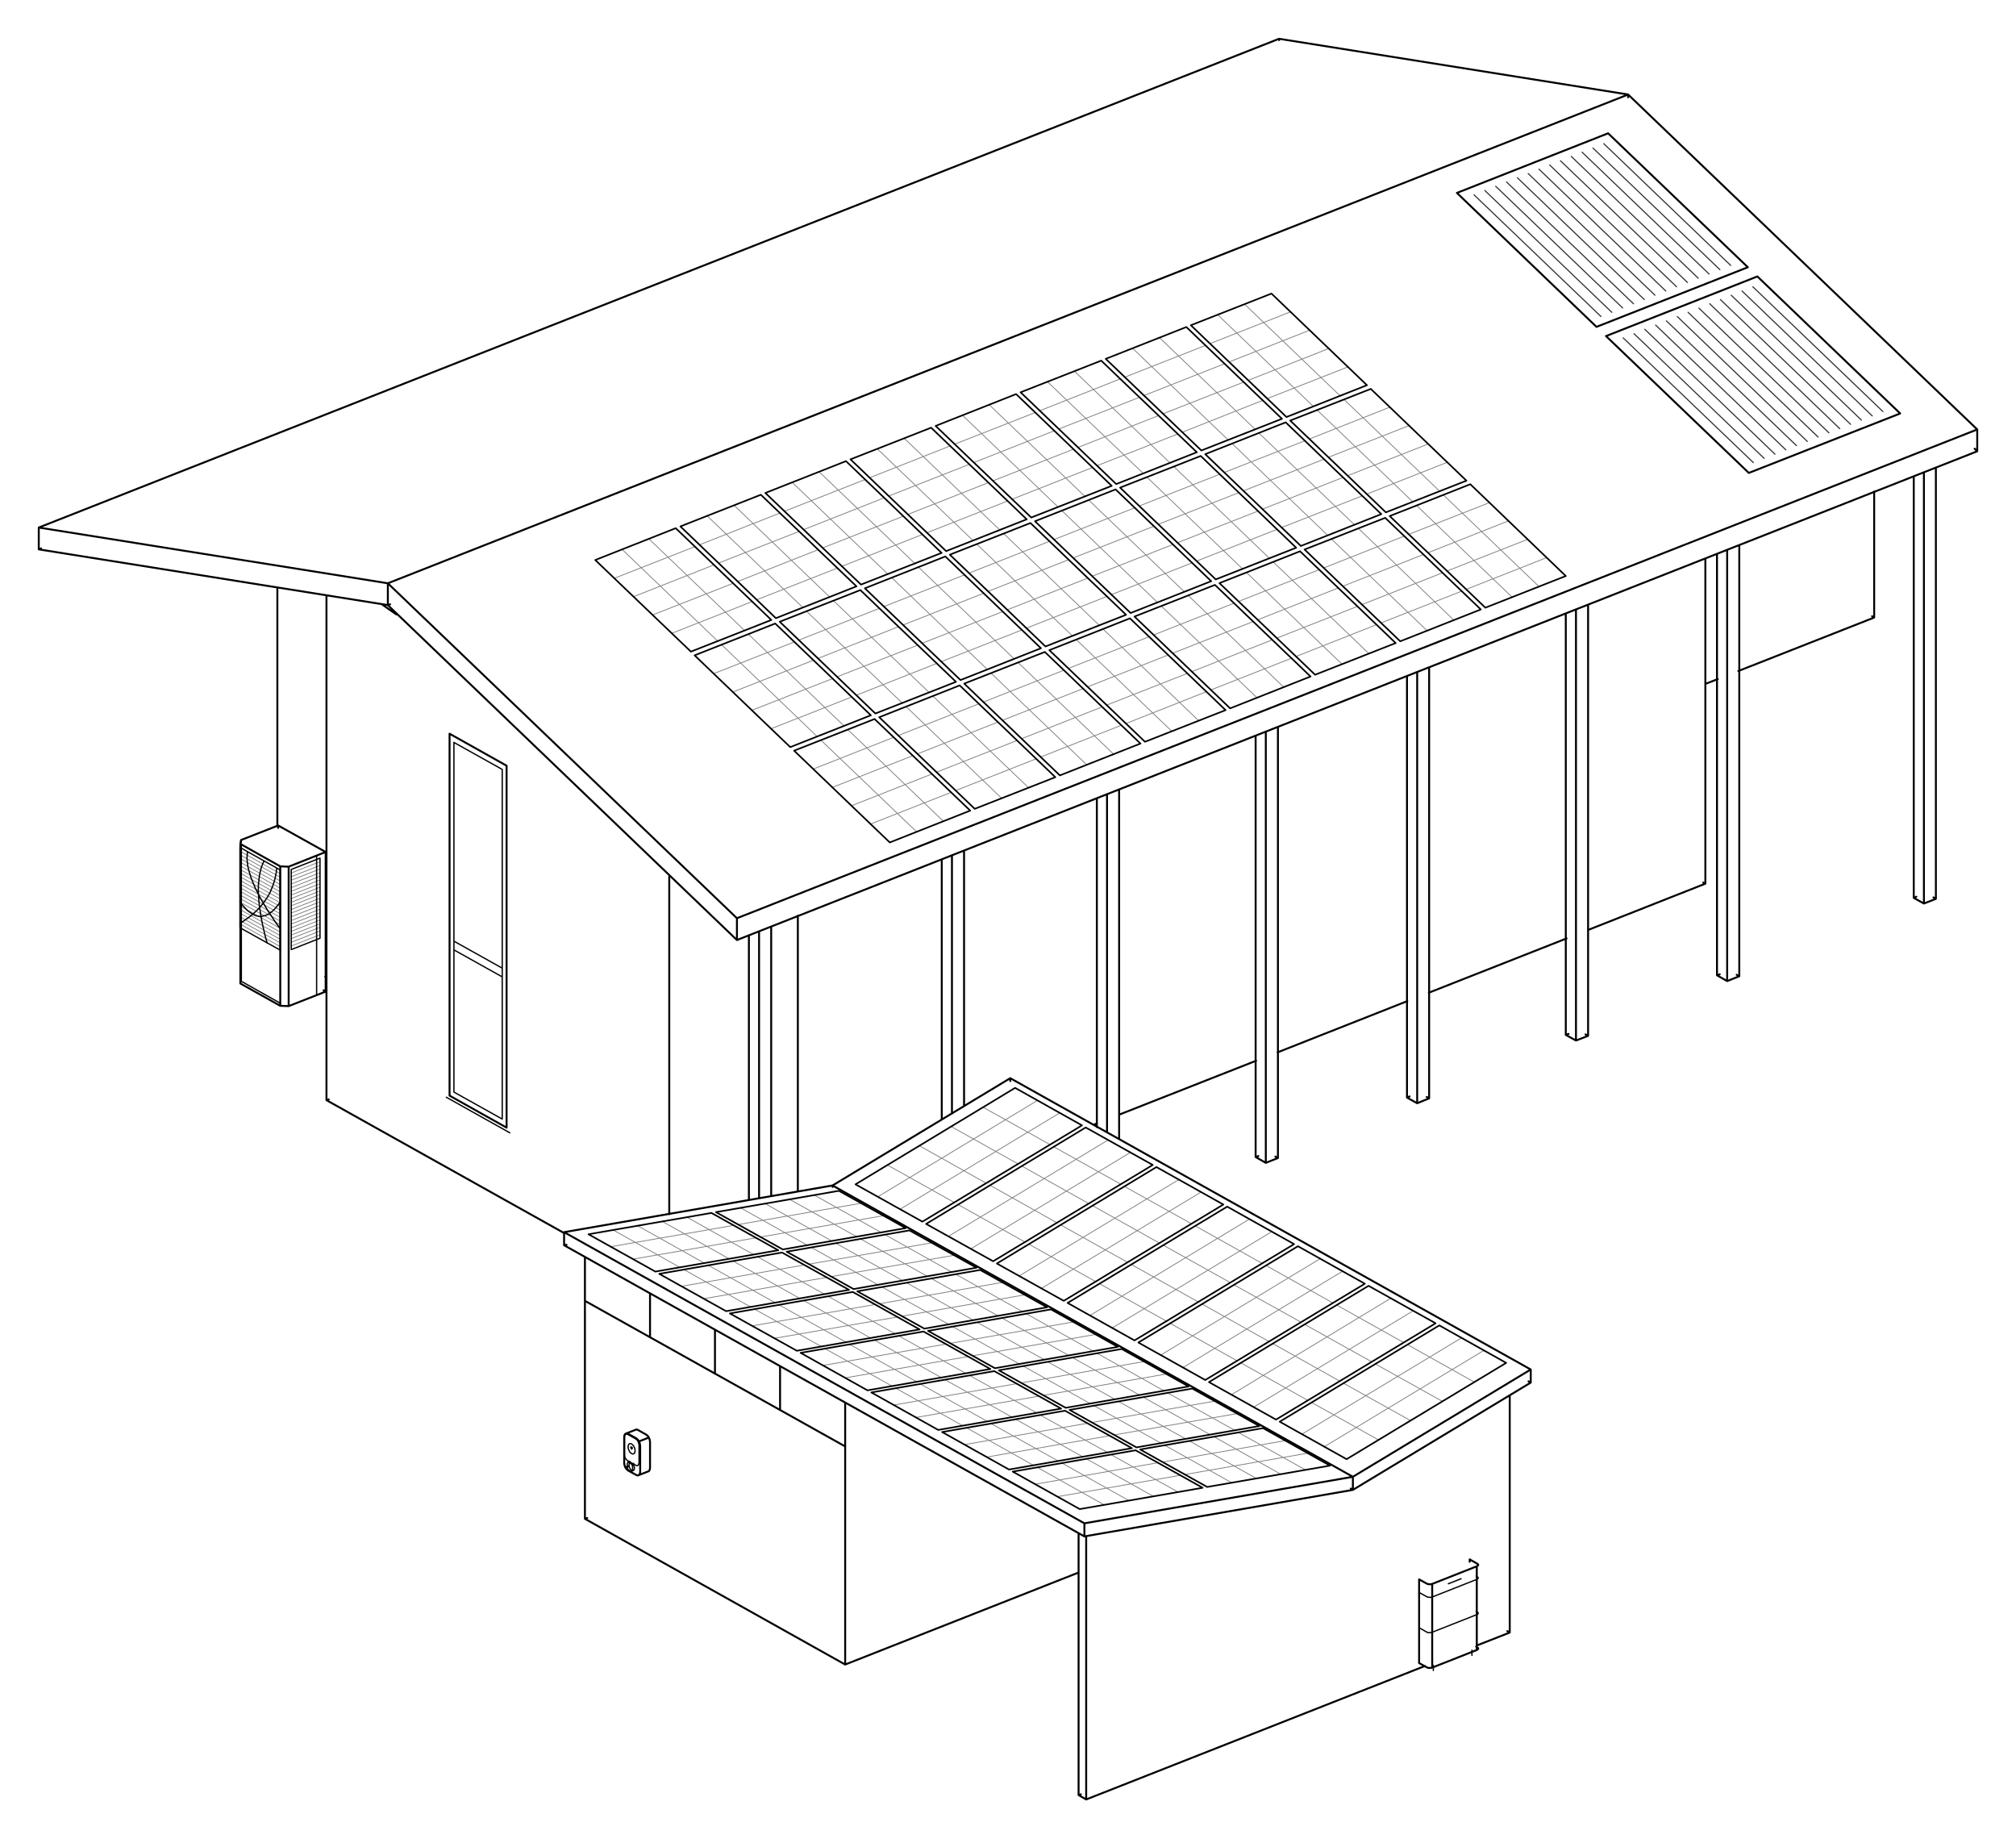
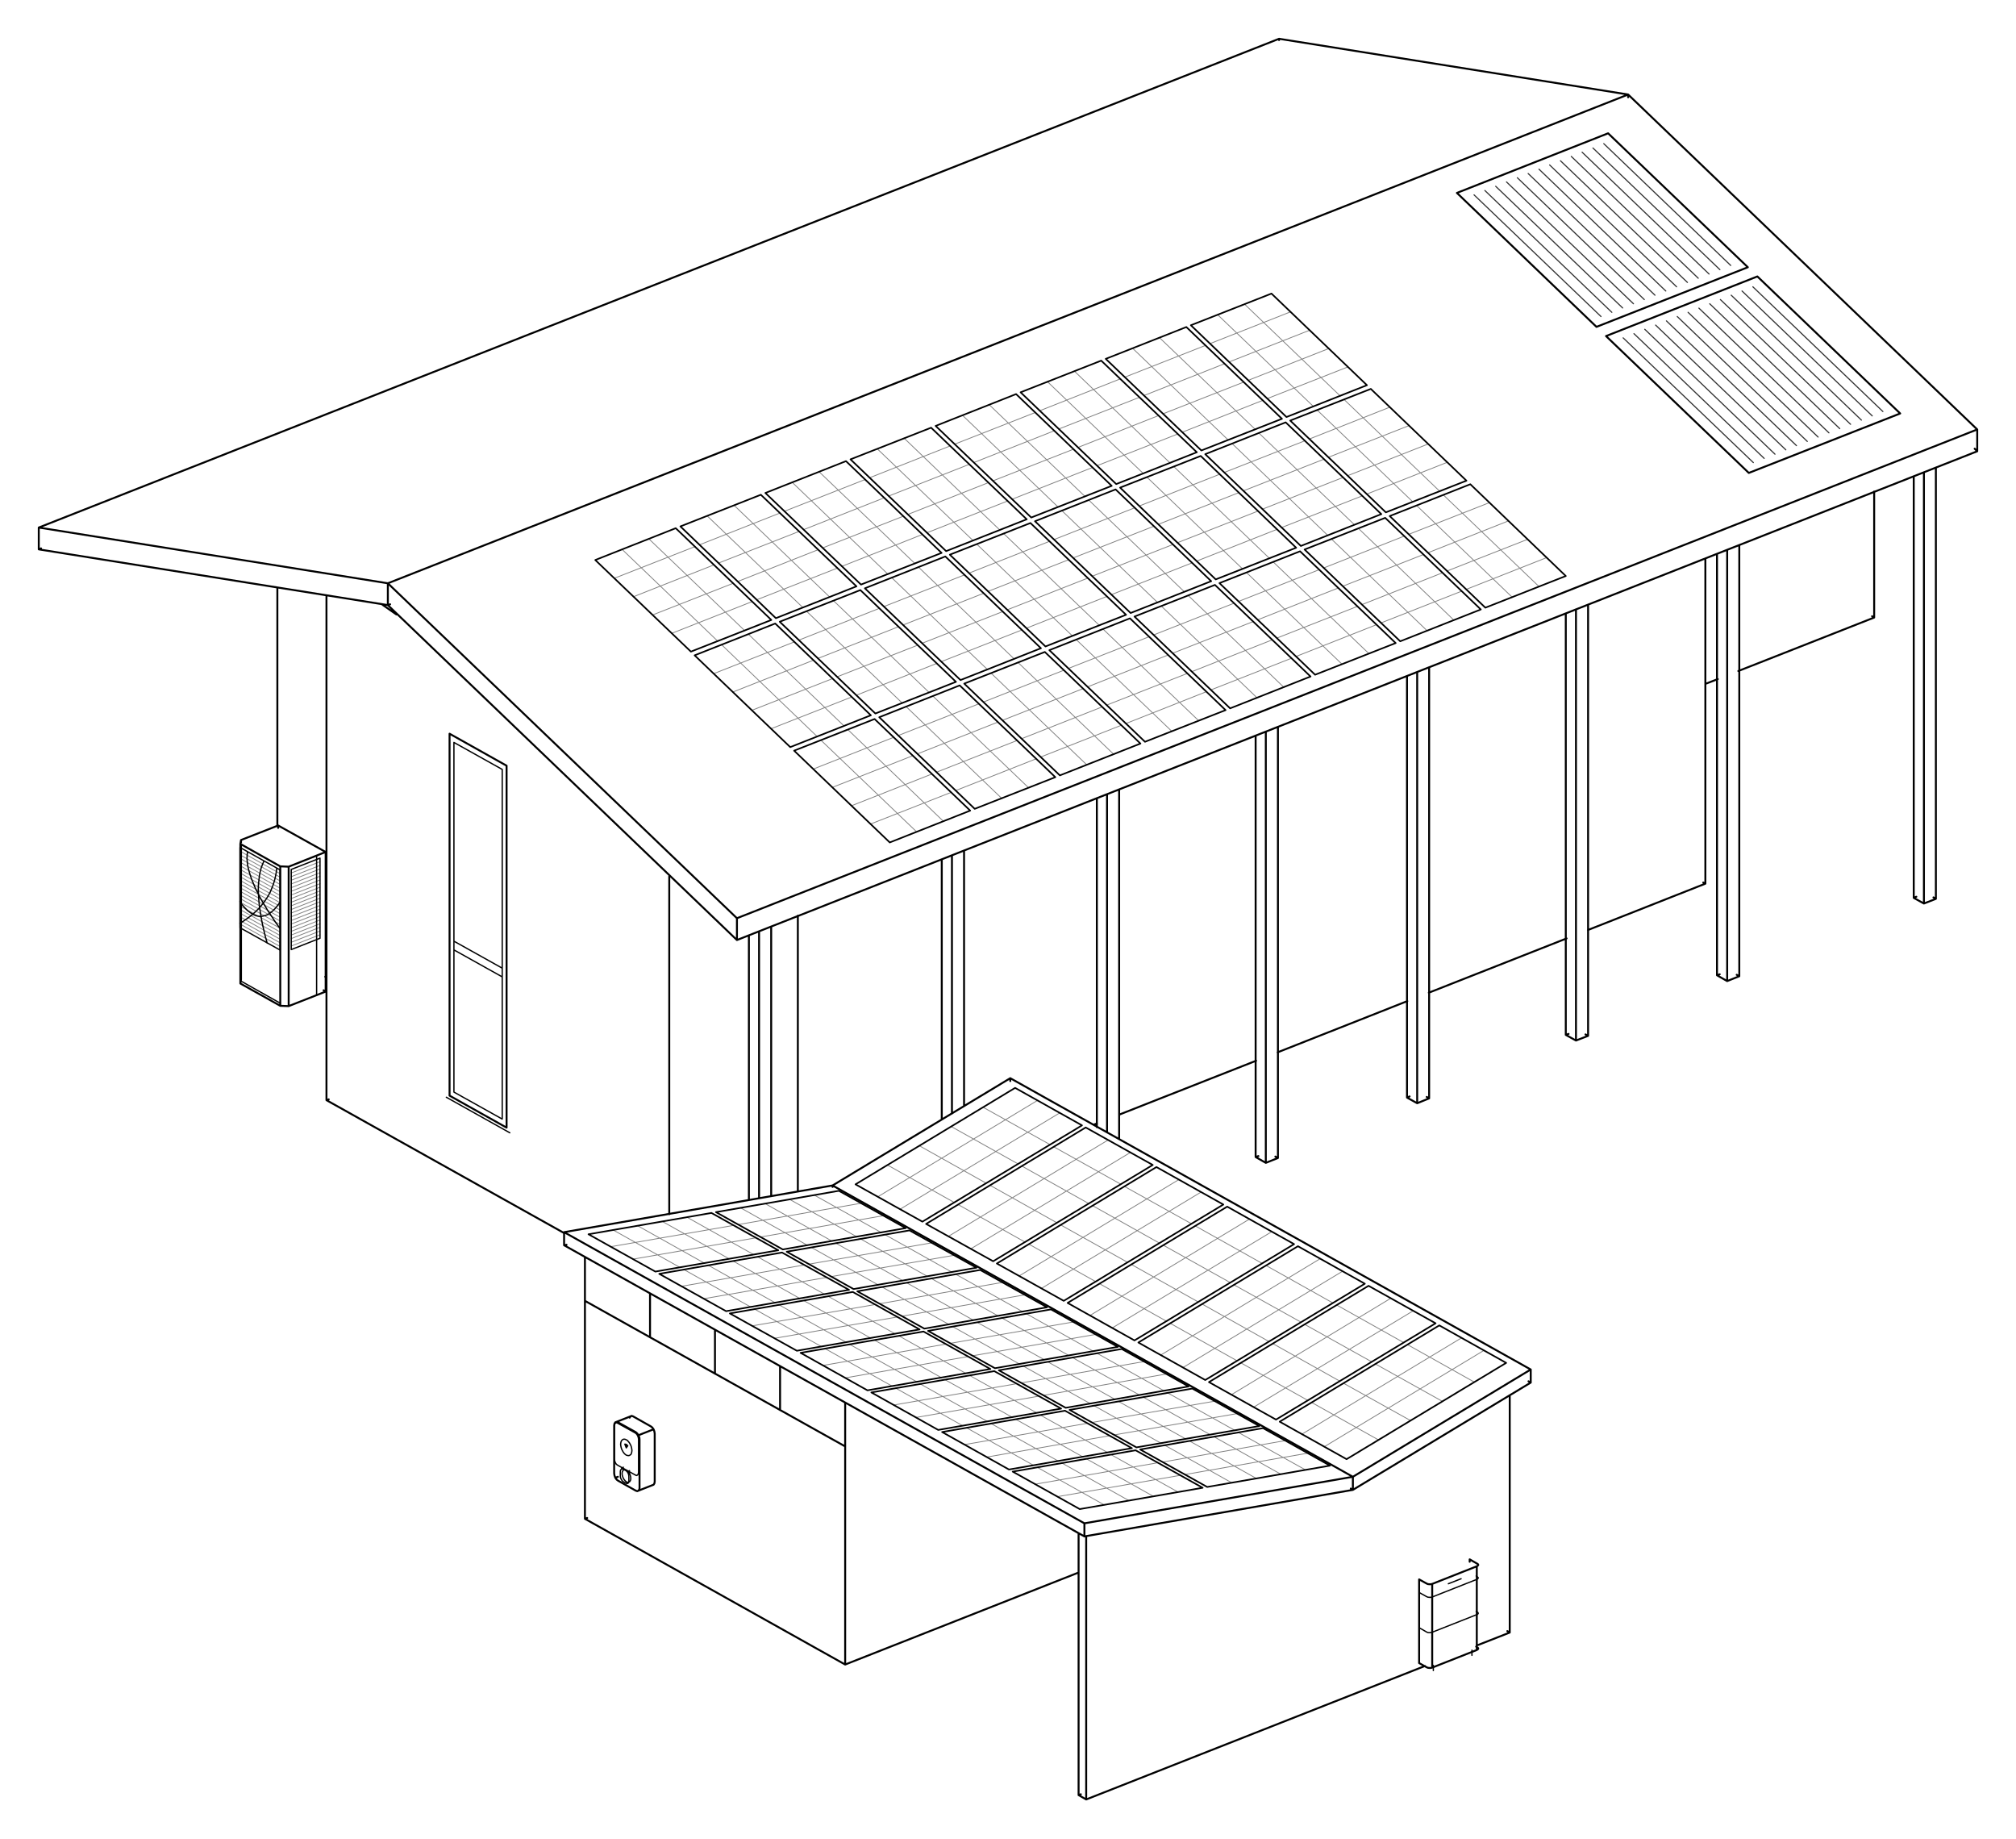
<svg xmlns="http://www.w3.org/2000/svg" viewBox="0 0 1248 1138" fill="none" stroke="currentColor" stroke-width="1.2" stroke-linecap="round" stroke-linejoin="round">
-   <path class="m-edge" stroke-width="1.2" d="M677.0 696.1L679.1 695.3M693.0 689.8L777.6 656.5M790.9 651.3L871.2 619.6M884.5 614.4L969.8 580.8M983.0 575.6L1055.7 546.9M201.9 604.9L201.3 604.5M1055.7 546.9L1054.4 546.2M171.7 511.3L171.7 363.8M493.9 566.7L493.9 737.4M1055.7 346.1L1055.7 546.9M349.3 763.2L202.1 680.9M202.1 680.9L203.5 680.4M202.1 680.9L202.1 369.1M236.8 374.3L245.4 380.3M414.3 542.4L414.3 751.5M493.9 566.7L493.9 737.4M456.2 581.8L1224.0 279.3M456.2 581.8L240.1 374.5M1224.0 279.3L1222.4 277.7M240.1 374.5L241.5 374.0M240.1 374.5L240.1 361.0M1007.9 60.2L1007.9 58.5M240.1 361.0L1007.9 58.5M240.1 361.0L456.2 568.3M1007.9 58.5L1224.0 265.8M456.2 568.3L1224.0 265.8M456.2 568.3L456.2 581.8M1224.0 265.8L1224.0 279.3M240.1 374.5L241.5 374.0M240.1 374.5L24.0 340.0M24.0 340.0L25.4 339.4M24.0 340.0L24.0 326.5M791.8 24.8L791.8 24.0M24.0 326.5L791.8 24.0M24.0 326.5L240.1 361.0M791.8 24.0L1007.9 58.5M240.1 361.0L1007.9 58.5M240.1 361.0L240.1 374.5M1007.9 58.5L1007.9 60.2M1056.4 423.0L1063.4 420.3M1076.1 415.3L1160.2 382.2M1160.2 382.2L1158.9 381.4M1160.2 382.2L1160.2 304.2M469.9 741.5L469.9 576.6M477.4 740.1L477.4 573.6M463.6 742.5L463.6 579.1M589.3 689.2L589.3 529.5M596.8 684.0L596.8 526.6M583.0 692.5L583.0 532.0M685.3 700.4L685.3 491.7M692.8 705.0L692.8 488.8M679.0 697.6L679.0 494.2M783.6 719.7L791.1 716.7M777.3 716.1L779.0 715.5M783.6 719.7L777.3 716.1M791.1 716.7L789.5 715.8M783.6 719.7L783.6 453.0M791.1 716.7L791.1 450.0M777.3 716.1L777.3 455.5M877.3 682.8L884.7 679.8M871.0 679.3L872.6 678.6M877.3 682.8L871.0 679.3M884.7 679.8L883.2 678.9M877.3 682.8L877.3 416.1M884.7 679.8L884.7 413.1M871.0 679.3L871.0 418.6M975.6 644.0L983.1 641.1M969.3 640.5L971.0 639.9M975.6 644.0L969.3 640.5M983.1 641.1L981.5 640.2M975.6 644.0L975.6 377.4M983.1 641.1L983.1 374.4M969.3 640.5L969.3 379.9M1069.2 607.2L1076.7 604.2M1062.9 603.6L1064.6 603.0M1069.2 607.2L1062.9 603.6M1076.7 604.2L1075.1 603.3M1069.2 607.2L1069.2 340.5M1076.7 604.2L1076.7 337.5M1062.9 603.6L1062.9 343.0M1191.0 559.2L1198.4 556.3M1184.7 555.7L1186.3 555.0M1191.0 559.2L1184.7 555.7M1198.4 556.3L1196.9 555.4M1191.0 559.2L1191.0 292.5M1198.4 556.3L1198.4 289.6M1184.7 555.7L1184.7 295.0M988.3 202.3L1082.0 165.4M1082.0 165.4L995.5 82.5M995.5 82.5L901.9 119.4M901.9 119.4L988.3 202.3M1082.6 292.7L1176.3 255.9M1176.3 255.9L1087.9 171.1M1087.9 171.1L994.2 208.0M994.2 208.0L1082.6 292.7M523.2 1030.2L667.6 973.3M523.2 868.1L523.2 1030.2M362.1 940.0L363.5 939.5M362.1 778.0L362.1 940.0M523.2 1030.2L362.1 940.0M672.4 1113.7L882.1 1031.1M915.0 1018.1L934.6 1010.4M934.6 1010.4L934.6 864.1M672.4 950.9L672.4 1113.7M667.7 1111.0L669.1 1110.5M667.7 949.0L667.7 1111.0M672.4 1113.7L667.7 1111.0M934.6 1010.4L933.1 1009.5M523.2 895.2L362.1 805.1M482.9 872.7L482.9 845.7M442.6 850.2L442.6 823.2M402.4 827.7L402.4 800.7M671.3 950.9L349.2 770.7M671.3 950.9L837.5 922.1M349.2 770.7L350.7 770.4M837.5 922.1L836.2 921.3M837.5 922.1L837.5 914.0M515.4 734.6L515.4 733.7M837.5 914.0L515.4 733.7M837.5 914.0L671.3 942.8M515.4 733.7L349.2 762.6M671.3 942.8L349.2 762.6M671.3 942.8L671.3 950.9M349.2 762.6L349.2 770.7M837.5 922.1L836.2 921.3M837.5 922.1L947.6 855.7M947.6 855.7L946.2 854.9M947.6 855.7L947.6 847.6M625.4 669.1L625.4 667.3M947.6 847.6L625.4 667.3M947.6 847.6L837.5 914.0M625.4 667.3L515.4 733.7M837.5 914.0L515.4 733.7M837.5 914.0L837.5 922.1M515.4 733.7L515.4 734.6M313.6 697.9L278.3 678.1M278.3 678.1L278.3 454.1M278.3 454.1L313.6 473.9M313.6 473.9L313.6 697.9M386.4 889.3L386.6 888.2M386.6 888.2L387.1 887.4M387.1 887.4L387.9 887.1M387.9 887.1L388.8 887.4M388.8 887.4L393.9 890.2M393.9 890.2L394.8 891.0M394.8 891.0L395.6 892.1M395.6 892.1L396.1 893.5M396.1 893.5L396.3 894.8M396.3 894.8L396.3 911.0M396.3 911.0L396.1 912.1M396.1 912.1L395.6 912.9M395.6 912.9L394.8 913.2M394.8 913.2L393.9 912.9M393.9 912.9L388.8 910.1M388.8 910.1L387.9 909.3M387.9 909.3L387.1 908.2M387.1 908.2L386.6 906.8M386.6 906.8L386.4 905.5M386.4 905.5L386.4 889.3M393.2 885.0L394.0 884.7M394.0 884.7L394.9 885.0M394.9 885.0L400.0 887.9M400.0 887.9L400.9 888.6M400.9 888.6L401.7 889.7M401.7 889.7L402.2 891.1M402.2 891.1L402.4 892.4M402.4 892.4L402.4 908.6M402.4 908.6L402.2 909.7M402.2 909.7L401.7 910.5M401.7 910.5L400.9 910.8M387.1 887.4L393.2 885.0M395.6 892.1L401.7 889.7M395.6 912.9L401.7 910.5M387.1 908.2L388.9 907.5M201.6 613.7L178.7 622.7M201.6 527.3L178.7 536.4M201.6 613.7L201.6 527.3M178.7 622.7L173.5 622.5M178.7 536.4L173.5 536.2M178.7 622.7L178.7 536.4M173.5 622.5L148.8 608.7M173.5 536.2L148.8 522.3M173.5 622.5L173.5 536.2M148.8 608.7L149.2 606.2M148.8 522.3L149.2 519.9M148.8 608.7L148.8 522.3M149.2 519.9L172.2 510.9M149.2 606.2L149.2 522.9M149.2 521.4L149.2 519.9M200.3 612.9L201.6 613.7M172.2 510.9L201.6 527.3M172.2 512.4L172.2 510.9M878.5 977.5L883.2 980.1M883.2 980.1L883.9 980.4M883.9 980.4L884.8 980.5M884.8 980.5L885.8 980.5M885.8 980.5L886.6 980.3M886.6 980.3L914.2 969.4M914.2 969.4L914.8 969.0M914.8 969.0L915.1 968.6M915.1 968.6L915.0 968.2M915.0 968.2L914.5 967.8M914.5 967.8L909.8 965.1M878.5 1029.3L883.2 1031.9M883.2 1031.9L883.9 1032.2M883.9 1032.2L884.8 1032.3M884.8 1032.3L885.8 1032.3M885.8 1032.3L886.6 1032.1M886.6 1032.1L914.2 1021.2M914.2 1021.2L914.8 1020.8M914.8 1020.8L915.1 1020.4M915.1 1020.4L915.0 1020.0M915.0 1020.0L914.5 1019.6M914.5 1019.6L913.8 1019.1M878.5 1029.3L878.5 977.5M886.6 1032.1L886.6 980.3M914.2 1021.2L914.2 969.4M909.8 966.6L909.8 965.1" />
+   <path class="m-edge" stroke-width="1.2" d="M677.0 696.1L679.1 695.3M693.0 689.8L777.6 656.5M790.9 651.3L871.2 619.6M884.5 614.4L969.8 580.8M983.0 575.6L1055.7 546.9M201.9 604.9L201.3 604.5M1055.7 546.9L1054.4 546.2M171.7 511.3L171.7 363.8M493.9 566.7L493.9 737.4M1055.7 346.1L1055.7 546.9M349.3 763.2L202.1 680.9M202.1 680.9L203.5 680.4M202.1 680.9L202.1 369.1M236.8 374.3L245.4 380.3M414.3 542.4L414.3 751.5M493.9 566.7L493.9 737.4M456.2 581.8L1224.0 279.3M456.2 581.8L240.1 374.5M1224.0 279.3L1222.4 277.7M240.1 374.5L241.5 374.0M240.1 374.5L240.1 361.0M1007.9 60.2L1007.9 58.5M240.1 361.0L1007.9 58.5M240.1 361.0L456.2 568.3M1007.9 58.5L1224.0 265.8M456.2 568.3L1224.0 265.8M456.2 568.3L456.2 581.8M1224.0 265.8L1224.0 279.3M240.1 374.5L241.5 374.0M240.1 374.5L24.0 340.0M24.0 340.0L25.4 339.4M24.0 340.0L24.0 326.5M791.8 24.8L791.8 24.0M24.0 326.5L791.8 24.0M24.0 326.5L240.1 361.0M791.8 24.0L1007.9 58.5M240.1 361.0L1007.9 58.5M240.1 361.0L240.1 374.5M1007.9 58.5L1007.9 60.2M1056.4 423.0L1063.4 420.3M1076.1 415.3L1160.2 382.2M1160.2 382.2L1158.9 381.4M1160.2 382.2L1160.2 304.2M469.9 741.5L469.9 576.6M477.4 740.1L477.4 573.6M463.6 742.5L463.6 579.1M589.3 689.2L589.3 529.5M596.8 684.0L596.8 526.6M583.0 692.5L583.0 532.0M685.3 700.4L685.3 491.7M692.8 705.0L692.8 488.8M679.0 697.6L679.0 494.2M783.6 719.7L791.1 716.7M777.3 716.1L779.0 715.5M783.6 719.7L777.3 716.1M791.1 716.7L789.5 715.8M783.6 719.7L783.6 453.0M791.1 716.7L791.1 450.0M777.3 716.1L777.3 455.5M877.3 682.8L884.7 679.8M871.0 679.3L872.6 678.6M877.3 682.8L871.0 679.3M884.7 679.8L883.2 678.9M877.3 682.8L877.3 416.1M884.7 679.8L884.7 413.1M871.0 679.3L871.0 418.6M975.6 644.0L983.1 641.1M969.3 640.5L971.0 639.9M975.6 644.0L969.3 640.5M983.1 641.1L981.5 640.2M975.6 644.0L975.6 377.4M983.1 641.1L983.1 374.4M969.3 640.5L969.3 379.9M1069.2 607.2L1076.7 604.2M1062.9 603.6L1064.6 603.0M1069.2 607.2L1062.9 603.6M1076.7 604.2L1075.1 603.3M1069.2 607.2L1069.2 340.5M1076.7 604.2L1076.7 337.5M1062.9 603.6L1062.9 343.0M1191.0 559.2L1198.4 556.3M1184.7 555.7L1186.3 555.0M1191.0 559.2L1184.7 555.7M1198.4 556.3L1196.9 555.4M1191.0 559.2L1191.0 292.5M1198.4 556.3L1198.4 289.6M1184.7 555.7L1184.7 295.0M988.3 202.3L1082.0 165.4M1082.0 165.4L995.5 82.5M995.5 82.5L901.9 119.4M901.9 119.4L988.3 202.3M1082.6 292.7L1176.3 255.9M1176.3 255.9L1087.9 171.1M1087.9 171.1L994.2 208.0M994.2 208.0L1082.6 292.7M523.2 1030.2L667.6 973.3M523.2 868.1L523.2 1030.2M362.1 940.0L363.5 939.5M362.1 778.0L362.1 940.0M523.2 1030.2L362.1 940.0M672.4 1113.7L882.1 1031.1M915.0 1018.1L934.6 1010.4M934.6 1010.4L934.6 864.1M672.4 950.9L672.4 1113.7M667.7 1111.0L669.1 1110.5M667.7 949.0L667.7 1111.0M672.4 1113.7L667.7 1111.0M934.6 1010.4L933.1 1009.5M523.2 895.2L362.1 805.1M482.9 872.7L482.9 845.7M442.6 850.2L442.6 823.2M402.4 827.7L402.4 800.7M671.3 950.9L349.2 770.7M671.3 950.9L837.5 922.1M349.2 770.7L350.7 770.4M837.5 922.1L836.2 921.3M837.5 922.1L837.5 914.0M515.4 734.6L515.4 733.7M837.5 914.0L515.4 733.7M837.5 914.0L671.3 942.8M515.4 733.7L349.2 762.6M671.3 942.8L349.2 762.6M671.3 942.8L671.3 950.9M349.2 762.6L349.2 770.7M837.5 922.1L836.2 921.3M837.5 922.1L947.6 855.7M947.6 855.7L946.2 854.9M947.6 855.7L947.6 847.6M625.4 669.1L625.4 667.3M947.6 847.6L625.4 667.3M947.6 847.6L837.5 914.0M625.4 667.3L515.4 733.7M837.5 914.0L515.4 733.7M837.5 914.0L837.5 922.1M515.4 733.7L515.4 734.6M313.6 697.9L278.3 678.1M278.3 678.1L278.3 454.1M278.3 454.1L313.6 473.9M313.6 473.9L313.6 697.9M380.2 882.2L380.4 881.1M380.4 881.1L380.9 880.3M380.9 880.3L381.7 880.0M381.7 880.0L382.6 880.3M382.6 880.3L393.6 886.4M393.6 886.4L394.5 887.2M394.5 887.2L395.2 888.3M395.2 888.3L395.8 889.7M395.8 889.7L395.9 891.0M395.9 891.0L395.9 920.7M395.9 920.7L395.8 921.8M395.8 921.8L395.2 922.6M395.2 922.6L394.5 922.9M394.5 922.9L393.6 922.6M393.6 922.6L382.6 916.4M382.6 916.4L381.7 915.7M381.7 915.7L380.9 914.6M380.9 914.6L380.4 913.2M380.4 913.2L380.2 911.9M380.2 911.9L380.2 882.2M389.8 877.4L390.3 876.6M390.3 876.6L391.0 876.3M391.0 876.3L391.9 876.6M391.9 876.6L402.9 882.8M402.9 882.8L403.8 883.5M403.8 883.5L404.6 884.6M404.6 884.6L405.1 886.0M405.1 886.0L405.3 887.3M405.3 887.3L405.3 917.0M405.3 917.0L405.1 918.1M405.1 918.1L404.6 918.9M404.6 918.9L403.8 919.2M380.9 880.3L390.3 876.6M395.2 888.3L404.6 884.6M395.2 922.6L404.6 918.9M380.9 914.6L382.5 914.0M201.6 613.7L178.7 622.7M201.6 527.3L178.7 536.4M201.6 613.7L201.6 527.3M178.7 622.7L173.5 622.5M178.7 536.4L173.5 536.2M178.7 622.7L178.7 536.4M173.5 622.5L148.8 608.7M173.5 536.2L148.8 522.3M173.5 622.5L173.5 536.2M148.8 608.7L149.2 606.2M148.8 522.3L149.2 519.9M148.8 608.7L148.8 522.3M149.2 519.9L172.2 510.9M149.2 606.2L149.2 522.9M149.2 521.4L149.2 519.9M200.3 612.9L201.6 613.7M172.2 510.9L201.6 527.3M172.2 512.4L172.2 510.9M878.5 977.5L883.2 980.1M883.2 980.1L883.9 980.4M883.9 980.4L884.8 980.5M884.8 980.5L885.8 980.5M885.8 980.5L886.6 980.3M886.6 980.3L914.2 969.4M914.2 969.4L914.8 969.0M914.8 969.0L915.1 968.6M915.1 968.6L915.0 968.2M915.0 968.2L914.5 967.8M914.5 967.8L909.8 965.1M878.5 1029.3L883.2 1031.9M883.2 1031.9L883.9 1032.2M883.9 1032.2L884.8 1032.3M884.8 1032.3L885.8 1032.3M885.8 1032.3L886.6 1032.1M886.6 1032.1L914.2 1021.2M914.2 1021.2L914.8 1020.8M914.8 1020.8L915.1 1020.4M915.1 1020.4L915.0 1020.0M915.0 1020.0L914.5 1019.6M914.5 1019.6L913.8 1019.1M878.5 1029.3L878.5 977.5M886.6 1032.1L886.6 980.3M914.2 1021.2L914.2 969.4M909.8 966.6L909.8 965.1" />
  <path class="m-pv" stroke-width="1" d="M550.8 521.4L600.6 501.7M600.6 501.7L541.4 445.0M541.4 445.0L491.6 464.6M491.6 464.6L550.8 521.4M489.2 462.4L539.1 442.7M539.1 442.7L479.9 385.9M479.9 385.9L430.0 405.6M430.0 405.6L489.2 462.4M427.7 403.3L477.5 383.7M477.5 383.7L418.3 326.9M418.3 326.9L368.5 346.6M368.5 346.6L427.7 403.3M603.4 500.6L653.3 481.0M653.3 481.0L594.1 424.2M594.1 424.2L544.3 443.9M544.3 443.9L603.4 500.6M541.9 441.6L591.8 422.0M591.8 422.0L532.6 365.2M532.6 365.2L482.7 384.8M482.7 384.8L541.9 441.6M480.3 382.6L530.2 362.9M530.2 362.9L471.0 306.2M471.0 306.2L421.2 325.8M421.2 325.8L480.3 382.6M656.1 479.9L706.0 460.2M706.0 460.2L646.8 403.5M646.8 403.5L596.9 423.1M596.9 423.1L656.1 479.9M594.6 420.9L644.4 401.2M644.4 401.2L585.2 344.4M585.2 344.4L535.4 364.1M535.4 364.1L594.6 420.9M533.0 361.8L582.9 342.2M582.9 342.2L523.7 285.4M523.7 285.4L473.8 305.1M473.8 305.1L533.0 361.8M708.8 459.1L758.7 439.5M758.7 439.5L699.5 382.7M699.5 382.7L649.6 402.4M649.6 402.4L708.8 459.1M647.2 400.1L697.1 380.5M697.1 380.5L637.9 323.7M637.9 323.7L588.0 343.3M588.0 343.3L647.2 400.1M585.7 341.1L635.6 321.4M635.6 321.4L576.4 264.7M576.4 264.7L526.5 284.3M526.5 284.3L585.7 341.1M761.5 438.4L811.3 418.7M811.3 418.7L752.1 362.0M752.1 362.0L702.3 381.6M702.3 381.6L761.5 438.4M699.9 379.4L749.8 359.7M749.8 359.7L690.6 302.9M690.6 302.9L640.7 322.6M640.7 322.6L699.9 379.4M638.4 320.3L688.2 300.7M688.2 300.7L629.0 243.9M629.0 243.9L579.2 263.6M579.2 263.6L638.4 320.3M814.1 417.6L864.0 398.0M864.0 398.0L804.8 341.2M804.8 341.2L754.9 360.9M754.9 360.9L814.1 417.6M752.6 358.6L802.4 339.0M802.4 339.0L743.3 282.2M743.3 282.2L693.4 301.8M693.4 301.8L752.6 358.6M691.0 299.6L740.9 279.9M740.9 279.9L681.7 223.2M681.7 223.2L631.8 242.8M631.8 242.8L691.0 299.6M866.8 396.9L916.7 377.2M916.7 377.2L857.5 320.5M857.5 320.5L807.6 340.1M807.6 340.1L866.8 396.9M805.3 337.9L855.1 318.2M855.1 318.2L795.9 261.4M795.9 261.4L746.1 281.1M746.1 281.1L805.3 337.9M743.7 278.8L793.6 259.2M793.6 259.2L734.4 202.4M734.4 202.4L684.5 222.1M684.5 222.1L743.7 278.8M919.5 376.1L969.3 356.5M969.3 356.5L910.2 299.7M910.2 299.7L860.3 319.4M860.3 319.4L919.5 376.1M857.9 317.1L907.8 297.5M907.8 297.5L848.6 240.7M848.6 240.7L798.7 260.3M798.7 260.3L857.9 317.1M796.4 258.1L846.2 238.4M846.2 238.4L787.1 181.7M787.1 181.7L737.2 201.3M737.2 201.3L796.4 258.1M668.4 934.0L744.5 920.8M744.5 920.8L703.0 897.6M703.0 897.6L626.9 910.8M626.9 910.8L668.4 934.0M624.6 909.5L700.7 896.3M700.7 896.3L659.3 873.1M659.3 873.1L583.2 886.3M583.2 886.3L624.6 909.5M580.8 885.0L656.9 871.8M656.9 871.8L615.5 848.6M615.5 848.6L539.4 861.8M539.4 861.8L580.8 885.0M537.0 860.5L613.1 847.3M613.1 847.3L571.7 824.1M571.7 824.1L495.6 837.3M495.6 837.3L537.0 860.5M493.3 836.0L569.3 822.8M569.3 822.8L527.9 799.6M527.9 799.6L451.8 812.9M451.8 812.9L493.3 836.0M449.5 811.5L525.6 798.3M525.6 798.3L484.1 775.2M484.1 775.2L408.1 788.4M408.1 788.4L449.5 811.5M405.7 787.0L481.8 773.8M481.8 773.8L440.4 750.7M440.4 750.7L364.3 763.9M364.3 763.9L405.7 787.0M747.3 920.3L823.3 907.1M823.3 907.1L781.9 883.9M781.9 883.9L705.8 897.1M705.8 897.1L747.3 920.3M703.5 895.8L779.6 882.6M779.6 882.6L738.1 859.4M738.1 859.4L662.1 872.6M662.1 872.6L703.5 895.8M659.7 871.3L735.8 858.1M735.8 858.1L694.4 834.9M694.4 834.9L618.3 848.1M618.3 848.1L659.7 871.3M615.9 846.8L692.0 833.6M692.0 833.6L650.6 810.4M650.6 810.4L574.5 823.7M574.5 823.7L615.9 846.8M572.2 822.3L648.2 809.1M648.2 809.1L606.8 786.0M606.8 786.0L530.7 799.2M530.7 799.2L572.2 822.3M528.4 797.8L604.5 784.6M604.5 784.6L563.0 761.5M563.0 761.5L487.0 774.7M487.0 774.7L528.4 797.8M484.6 773.3L560.7 760.1M560.7 760.1L519.3 737.0M519.3 737.0L443.2 750.2M443.2 750.2L484.6 773.3M833.6 903.1L932.4 843.5M932.4 843.5L891.0 820.3M891.0 820.3L792.2 879.9M792.2 879.9L833.6 903.1M789.9 878.6L888.7 819.0M888.7 819.0L847.2 795.8M847.2 795.8L748.4 855.4M748.4 855.4L789.9 878.6M746.1 854.1L844.9 794.5M844.9 794.5L803.5 771.3M803.5 771.3L704.7 830.9M704.7 830.9L746.1 854.1M702.3 829.6L801.1 770.0M801.1 770.0L759.7 746.8M759.7 746.8L660.9 806.4M660.9 806.4L702.3 829.6M658.5 805.1L757.3 745.5M757.3 745.5L715.9 722.3M715.9 722.3L617.1 782.0M617.1 782.0L658.5 805.1M614.8 780.6L713.6 721.0M713.6 721.0L672.1 697.8M672.1 697.8L573.3 757.5M573.3 757.5L614.8 780.6M571.0 756.1L669.8 696.5M669.8 696.5L628.4 673.3M628.4 673.3L529.6 733.0M529.6 733.0L571.0 756.1" />
  <path class="m-cell" stroke-width="0.5" stroke-opacity="0.5" d="M567.4 514.8L508.2 458.1M584.0 508.3L524.8 451.5M538.9 510.0L588.8 490.4M527.1 498.7L577.0 479.0M515.3 487.3L565.1 467.7M503.4 476.0L553.3 456.3M505.8 455.8L446.7 399.0M522.5 449.3L463.3 392.5M477.4 451.0L527.2 431.4M465.5 439.6L515.4 420.0M453.7 428.3L503.6 408.6M441.9 416.9L491.7 397.3M444.3 396.8L385.1 340.0M460.9 390.2L401.7 333.5M415.8 392.0L465.7 372.3M404.0 380.6L453.9 361.0M392.2 369.3L442.0 349.6M380.3 357.9L430.2 338.3M620.1 494.1L560.9 437.3M636.7 487.5L577.5 430.8M591.6 489.3L641.5 469.6M579.8 477.9L629.6 458.3M567.9 466.6L617.8 446.9M556.1 455.2L606.0 435.6M558.5 435.1L499.3 378.3M575.1 428.5L515.9 371.7M530.1 430.3L579.9 410.6M518.2 418.9L568.1 399.3M506.4 407.5L556.2 387.9M494.5 396.2L544.4 376.5M497.0 376.0L437.8 319.3M513.6 369.5L454.4 312.7M468.5 371.2L518.4 351.6M456.7 359.9L506.5 340.2M444.8 348.5L494.7 328.9M433.0 337.2L482.9 317.5M672.7 473.3L613.5 416.6M689.4 466.8L630.2 410.0M644.3 468.5L694.1 448.9M632.4 457.2L682.3 437.5M620.6 445.8L670.5 426.2M608.8 434.5L658.6 414.8M611.2 414.3L552.0 357.5M627.8 407.8L568.6 351.0M582.7 409.5L632.6 389.9M570.9 398.1L620.8 378.5M559.1 386.8L608.9 367.2M547.2 375.4L597.1 355.8M549.6 355.3L490.4 298.5M566.3 348.7L507.1 292.0M521.2 350.5L571.0 330.8M509.3 339.1L559.2 319.5M497.5 327.8L547.4 308.1M485.7 316.4L535.5 296.8M725.4 452.6L666.2 395.8M742.0 446.0L682.8 389.3M697.0 447.8L746.8 428.1M685.1 436.4L735.0 416.8M673.3 425.1L723.1 405.4M661.4 413.7L711.3 394.1M663.9 393.6L604.7 336.8M680.5 387.0L621.3 330.2M635.4 388.8L685.3 369.1M623.6 377.4L673.4 357.8M611.7 366.0L661.6 346.4M599.9 354.7L649.8 335.0M602.3 334.5L543.1 277.8M618.9 328.0L559.7 271.2M573.9 329.7L623.7 310.1M562.0 318.4L611.9 298.7M550.2 307.0L600.0 287.4M538.3 295.7L588.2 276.0M778.1 431.8L718.9 375.1M794.7 425.3L735.5 368.5M749.6 427.0L799.5 407.4M737.8 415.7L787.6 396.0M725.9 404.3L775.8 384.7M714.1 393.0L764.0 373.3M716.5 372.8L657.3 316.0M733.2 366.3L674.0 309.5M688.1 368.0L737.9 348.4M676.2 356.6L726.1 337.0M664.4 345.3L714.3 325.7M652.6 333.9L702.4 314.3M655.0 313.8L595.8 257.0M671.6 307.2L612.4 250.5M626.5 309.0L676.4 289.3M614.7 297.6L664.6 278.0M602.8 286.3L652.7 266.6M591.0 274.9L640.9 255.3M830.8 411.1L771.6 354.3M847.4 404.5L788.2 347.8M802.3 406.3L852.2 386.6M790.5 394.9L840.3 375.3M778.6 383.6L828.5 363.9M766.8 372.2L816.6 352.6M769.2 352.1L710.0 295.3M785.8 345.5L726.6 288.7M740.7 347.3L790.6 327.6M728.9 335.9L778.8 316.3M717.1 324.5L766.9 304.9M705.2 313.2L755.1 293.5M707.7 293.0L648.5 236.3M724.3 286.5L665.1 229.7M679.2 288.2L729.1 268.6M667.4 276.9L717.2 257.2M655.5 265.5L705.4 245.9M643.7 254.2L693.5 234.5M883.4 390.3L824.2 333.6M900.0 383.8L840.9 327.0M855.0 385.5L904.8 365.9M843.1 374.2L893.0 354.5M831.3 362.8L881.2 343.2M819.5 351.5L869.3 331.8M821.9 331.3L762.7 274.5M838.5 324.8L779.3 268.0M793.4 326.5L843.3 306.9M781.6 315.1L831.4 295.5M769.7 303.8L819.6 284.2M757.9 292.4L807.8 272.8M760.3 272.3L701.1 215.5M777.0 265.7L717.8 209.0M731.9 267.5L781.7 247.8M720.0 256.1L769.9 236.5M708.2 244.8L758.1 225.1M696.4 233.4L746.2 213.8M936.1 369.6L876.9 312.8M952.7 363.0L893.5 306.3M907.6 364.8L957.5 345.1M895.8 353.4L945.7 333.8M884.0 342.1L933.8 322.4M872.1 330.7L922.0 311.1M874.6 310.6L815.4 253.8M891.2 304.0L832.0 247.2M846.1 305.8L896.0 286.1M834.3 294.4L884.1 274.8M822.4 283.0L872.3 263.4M810.6 271.7L860.4 252.0M813.0 251.5L753.8 194.8M829.6 245.0L770.4 188.2M784.5 246.7L834.4 227.1M772.7 235.4L822.6 215.7M760.9 224.0L810.7 204.4M749.0 212.7L798.9 193.0M683.6 931.4L642.2 908.2M698.8 928.7L657.4 905.5M714.0 926.1L672.6 902.9M729.2 923.4L687.8 900.3M654.6 926.3L730.6 913.1M640.8 918.6L716.8 905.3M639.8 906.9L598.4 883.7M655.0 904.2L613.6 881.1M670.2 901.6L628.8 878.4M685.5 898.9L644.0 875.8M610.8 901.8L686.9 888.6M597.0 894.1L673.1 880.9M596.0 882.4L554.6 859.2M611.2 879.7L569.8 856.6M626.5 877.1L585.0 853.9M641.7 874.4L600.3 851.3M567.0 877.3L643.1 864.1M553.2 869.6L629.3 856.4M552.3 857.9L510.8 834.7M567.5 855.2L526.1 832.1M582.7 852.6L541.3 829.4M597.9 850.0L556.5 826.8M523.2 852.8L599.3 839.6M509.4 845.1L585.5 831.9M508.5 833.4L467.1 810.2M523.7 830.7L482.3 807.6M538.9 828.1L497.5 804.9M554.1 825.5L512.7 802.3M479.5 828.3L555.5 815.1M465.6 820.6L541.7 807.4M464.7 808.9L423.3 785.7M479.9 806.3L438.5 783.1M495.1 803.6L453.7 780.4M510.4 801.0L468.9 777.8M435.7 803.8L511.8 790.6M421.9 796.1L498.0 782.9M420.9 784.4L379.5 761.2M436.1 781.8L394.7 758.6M451.4 779.1L409.9 755.9M466.6 776.5L425.2 753.3M391.9 779.3L468.0 766.1M378.1 771.6L454.2 758.4M762.5 917.7L721.1 894.5M777.7 915.0L736.3 891.8M792.9 912.4L751.5 889.2M808.1 909.7L766.7 886.6M733.5 912.6L809.5 899.4M719.6 904.9L795.7 891.6M718.7 893.2L677.3 870.0M733.9 890.5L692.5 867.4M749.1 887.9L707.7 864.7M764.3 885.2L722.9 862.1M689.7 888.1L765.8 874.9M675.9 880.4L752.0 867.2M674.9 868.7L633.5 845.5M690.1 866.0L648.7 842.9M705.4 863.4L663.9 840.2M720.6 860.8L679.2 837.6M645.9 863.6L722.0 850.4M632.1 855.9L708.2 842.7M631.1 844.2L589.7 821.0M646.4 841.5L604.9 818.4M661.6 838.9L620.2 815.7M676.8 836.3L635.4 813.1M602.1 839.1L678.2 825.9M588.3 831.4L664.4 818.2M587.4 819.7L546.0 796.5M602.6 817.1L561.2 793.9M617.8 814.4L576.4 791.2M633.0 811.8L591.6 788.6M558.3 814.6L634.4 801.4M544.5 806.9L620.6 793.7M543.6 795.2L502.2 772.0M558.8 792.6L517.4 769.4M574.0 789.9L532.6 766.7M589.2 787.3L547.8 764.1M514.6 790.1L590.7 776.9M500.8 782.4L576.8 769.2M499.8 770.7L458.4 747.5M515.0 768.1L473.6 744.9M530.3 765.4L488.8 742.3M545.5 762.8L504.0 739.6M470.8 765.6L546.9 752.4M457.0 757.9L533.1 744.7M853.4 891.2L812.0 868.0M873.2 879.2L831.7 856.1M892.9 867.3L851.5 844.2M912.7 855.4L871.3 832.2M819.8 895.4L918.6 835.8M806.0 887.6L904.8 828.0M809.6 866.7L768.2 843.5M829.4 854.8L788.0 831.6M849.1 842.8L807.7 819.7M868.9 830.9L827.5 807.7M776.1 870.9L874.8 811.3M762.3 863.2L861.0 803.5M765.8 842.2L724.4 819.0M785.6 830.3L744.2 807.1M805.4 818.3L763.9 795.2M825.1 806.4L783.7 783.2M732.3 846.4L831.1 786.8M718.5 838.7L817.3 779.0M722.1 817.7L680.7 794.5M741.8 805.8L700.4 782.6M761.6 793.8L720.2 770.7M781.3 781.9L739.9 758.7M688.5 821.9L787.3 762.3M674.7 814.2L773.5 754.5M678.3 793.2L636.9 770.0M698.1 781.3L656.6 758.1M717.8 769.4L676.4 746.2M737.6 757.4L696.1 734.3M644.7 797.4L743.5 737.8M630.9 789.7L729.7 730.1M634.5 768.7L593.1 745.5M654.3 756.8L612.9 733.6M674.0 744.9L632.6 721.7M693.8 732.9L652.4 709.8M601.0 772.9L699.7 713.3M587.1 765.2L685.9 705.6M590.7 744.2L549.3 721.0M610.5 732.3L569.1 709.1M630.3 720.4L588.8 697.2M650.0 708.4L608.6 685.3M557.2 748.4L656.0 688.8M543.4 740.7L642.2 681.1M173.4 585.8L148.6 571.9M173.4 583.5L148.6 569.7M173.4 581.3L148.6 567.4M173.4 579.0L148.6 565.2M173.4 576.8L148.6 562.9M173.4 574.5L148.6 560.7M173.4 572.2L148.6 558.4M173.4 570.0L148.6 556.1M173.4 567.7L148.6 553.9M173.4 565.5L148.6 551.6M173.4 563.2L148.6 549.4M173.4 561.0L148.6 547.1M173.4 558.7L148.6 544.9M173.4 556.4L148.6 542.6M173.4 554.2L148.6 540.3M173.4 551.9L148.6 538.1M173.4 549.7L148.6 535.8M173.4 547.4L148.6 533.6M173.4 545.2L148.6 531.3M173.4 542.9L148.6 529.1M173.4 540.7L148.6 526.8M180.3 585.5L198.1 578.5M180.3 583.2L198.1 576.2M180.3 580.9L198.1 573.9M180.3 578.7L198.1 571.7M180.3 576.4L198.1 569.4M180.3 574.2L198.1 567.2M180.3 571.9L198.1 564.9M180.3 569.7L198.1 562.7M180.3 567.4L198.1 560.4M180.3 565.1L198.1 558.1M180.3 562.9L198.1 555.9M180.3 560.6L198.1 553.6M180.3 558.4L198.1 551.4M180.3 556.1L198.1 549.1M180.3 553.9L198.1 546.9M180.3 551.6L198.1 544.6M180.3 549.4L198.1 542.3M180.3 547.1L198.1 540.1M180.3 544.8L198.1 537.8M180.3 542.6L198.1 535.6M180.3 540.3L198.1 533.3" />
  <path class="m-tube" stroke-width="0.7" stroke-opacity="0.8" d="M991.1 195.9L912.5 120.6M997.8 193.3L919.2 117.9M1004.5 190.6L925.9 115.3M1011.2 188.0L932.6 112.6M1017.9 185.4L939.3 110.0M1024.5 182.7L946.0 107.4M1031.2 180.1L952.7 104.7M1037.9 177.5L959.3 102.1M1044.6 174.8L966.0 99.5M1051.3 172.2L972.7 96.8M1058.0 169.6L979.4 94.2M1064.7 166.9L986.1 91.6M1071.4 164.3L992.8 88.9M1085.4 286.3L1004.8 209.1M1092.1 283.7L1011.5 206.5M1098.8 281.1L1018.2 203.8M1105.5 278.4L1024.9 201.2M1112.1 275.8L1031.6 198.6M1118.8 273.2L1038.3 195.9M1125.5 270.5L1045.0 193.3M1132.2 267.9L1051.7 190.7M1138.9 265.3L1058.4 188.0M1145.6 262.6L1065.0 185.4M1152.3 260.0L1071.7 182.7M1159.0 257.4L1078.4 180.1M1165.6 254.7L1085.1 177.5" />
-   <path class="m-detail" stroke-width="0.8" d="M310.9 692.6L281.0 675.9M281.0 675.9L281.0 459.5M281.0 459.5L310.9 476.2M310.9 476.2L310.9 692.6M310.9 604.6L281.0 587.9M310.9 599.2L281.0 582.5M315.6 701.1L276.3 679.1M386.6 889.3L386.7 888.4M386.7 888.4L387.1 887.7M387.1 887.7L387.8 887.5M387.8 887.5L388.5 887.7M388.5 887.7L393.6 890.6M393.6 890.6L394.4 891.2M394.4 891.2L395.0 892.2M395.0 892.2L395.4 893.3M395.4 893.3L395.6 894.4M395.6 894.4L395.6 905.3M395.6 905.3L395.4 906.3M395.4 906.3L395.0 906.9M395.0 906.9L394.4 907.1M394.4 907.1L393.6 906.9M393.6 906.9L388.5 904.0M388.5 904.0L387.8 903.4M387.8 903.4L387.1 902.5M387.1 902.5L386.7 901.4M386.7 901.4L386.6 900.3M386.6 900.3L386.6 889.3M388.8 895.5L388.9 894.9M388.9 894.9L389.0 894.4M389.0 894.4L389.2 894.0M389.2 894.0L389.5 893.7M389.5 893.7L389.8 893.5M389.8 893.5L390.2 893.5M390.2 893.5L390.6 893.5M390.6 893.5L391.0 893.7M391.0 893.7L391.4 894.0M391.4 894.0L391.8 894.4M391.8 894.4L392.2 894.9M392.2 894.9L392.5 895.4M392.5 895.4L392.8 896.0M392.8 896.0L393.0 896.7M393.0 896.7L393.1 897.3M393.1 897.3L393.1 897.9M393.1 897.9L393.1 898.4M393.1 898.4L393.0 898.9M393.0 898.9L392.8 899.3M392.8 899.3L392.5 899.6M392.5 899.6L392.2 899.8M392.2 899.8L391.8 899.9M391.8 899.9L391.4 899.8M391.4 899.8L391.0 899.6M391.0 899.6L390.6 899.4M390.6 899.4L390.2 899.0M390.2 899.0L389.8 898.5M389.8 898.5L389.5 897.9M389.5 897.9L389.2 897.3M389.2 897.3L389.0 896.7M389.0 896.7L388.9 896.1M388.9 896.1L388.8 895.5M391.0 896.9L390.4 895.6M391.0 896.9L390.7 895.6M391.0 896.9L391.0 895.6M391.0 896.9L391.3 895.9M391.0 896.9L391.5 896.2M389.4 906.8L389.5 906.3M389.5 906.3L389.6 905.8M389.6 905.8L389.9 905.5M389.9 905.5L390.2 905.3M390.2 905.3L390.6 905.3M390.6 905.3L391.1 905.5M391.1 905.5L391.5 905.8M391.5 905.8L391.9 906.2M391.9 906.2L392.2 906.8M392.2 906.8L392.5 907.4M392.5 907.4L392.7 908.0M392.7 908.0L392.7 908.7M392.7 908.7L392.7 909.2M392.7 909.2L392.5 909.7M392.5 909.7L392.2 910.0M392.2 910.0L391.9 910.2M391.9 910.2L391.5 910.2M391.5 910.2L391.1 910.0M391.1 910.0L390.6 909.7M390.6 909.7L390.2 909.2M390.2 909.2L389.9 908.7M389.9 908.7L389.6 908.1M389.6 908.1L389.5 907.4M389.5 907.4L389.4 906.8M388.3 906.2L388.4 905.6M388.4 905.6L388.6 905.2M388.6 905.2L389.0 905.1M389.0 905.1L389.5 905.2M389.5 905.2L390.4 905.8M390.4 905.8L390.9 906.1M390.9 906.1L391.3 906.7M391.3 906.7L391.5 907.4M391.5 907.4L391.6 908.0M391.6 908.0L391.6 909.7M391.6 909.7L391.5 910.2M391.5 910.2L391.3 910.6M391.3 910.6L390.9 910.7M390.9 910.7L390.4 910.6M390.4 910.6L389.5 910.1M389.5 910.1L389.0 909.7M389.0 909.7L388.6 909.1M388.6 909.1L388.4 908.5M388.4 908.5L388.3 907.8M388.3 907.8L388.3 906.2M392.3 905.7L391.1 906.1M389.9 904.4L388.8 904.8M173.4 588.0L148.6 574.2M148.6 574.2L148.6 524.5M148.6 524.5L173.4 538.4M173.4 538.4L173.4 588.0M171.3 537.3L171.0 540.0M171.0 540.0L170.5 542.6M170.5 542.6L169.9 545.1M169.9 545.1L169.1 547.6M169.1 547.6L168.2 549.9M168.2 549.9L167.2 552.3M167.2 552.3L166.0 554.5M166.0 554.5L164.6 556.7M164.6 556.7L163.1 558.8M163.1 558.8L161.5 560.8M161.5 560.8L159.7 562.8M159.7 562.8L157.7 564.7M157.7 564.7L155.7 566.5M155.7 566.5L153.4 568.2M153.4 568.2L151.0 569.9M151.0 569.9L148.5 571.5M163.4 532.9L162.5 535.0M162.5 535.0L161.7 537.1M161.7 537.1L161.1 539.5M161.1 539.5L160.6 541.9M160.6 541.9L160.3 544.6M160.3 544.6L160.0 547.4M160.0 547.4L159.9 550.3M159.9 550.3L160.0 553.4M160.0 553.4L160.2 556.7M160.2 556.7L160.5 560.1M160.5 560.1L161.0 563.6M161.0 563.6L161.6 567.3M161.6 567.3L162.3 571.2M162.3 571.2L163.2 575.2M163.2 575.2L164.2 579.4M164.2 579.4L165.4 583.7M153.2 527.2L153.0 529.3M153.0 529.3L152.9 531.4M152.9 531.4L153.1 533.7M153.1 533.7L153.4 536.1M153.4 536.1L154.0 538.6M154.0 538.6L154.8 541.3M154.8 541.3L155.7 544.0M155.7 544.0L156.9 546.9M156.9 546.9L158.2 550.0M158.2 550.0L159.8 553.1M159.8 553.1L161.5 556.4M161.5 556.4L163.5 559.8M163.5 559.8L165.6 563.3M165.6 563.3L168.0 566.9M168.0 566.9L170.5 570.7M170.5 570.7L173.3 574.6M173.3 558.4L171.8 560.5M171.8 560.5L170.3 562.3M170.3 562.3L168.8 563.8M168.8 563.8L167.3 565.0M167.3 565.0L165.8 566.0M165.8 566.0L164.3 566.6M164.3 566.6L162.7 567.0M162.7 567.0L161.2 567.2M161.2 567.2L159.6 567.0M159.6 567.0L158.1 566.6M158.1 566.6L156.5 565.8M156.5 565.8L154.9 564.8M154.9 564.8L153.3 563.6M153.3 563.6L151.7 562.0M151.7 562.0L150.1 560.2M150.1 560.2L148.5 558.0M180.3 587.7L198.1 580.7M198.1 580.7L198.1 531.1M198.1 531.1L180.3 538.1M180.3 538.1L180.3 587.7M196.0 615.9L196.0 529.6M173.5 620.9L148.8 607.0M878.5 985.6L883.2 988.2M883.2 988.2L883.9 988.5M883.9 988.5L884.8 988.6M884.8 988.6L885.8 988.6M885.8 988.6L886.6 988.4M886.6 988.4L914.2 977.5M914.2 977.5L914.8 977.1M914.8 977.1L915.1 976.7M915.1 976.7L915.0 976.3M915.0 976.3L914.5 975.9M914.5 975.9L913.8 975.4M878.5 1007.4L883.2 1010.1M883.2 1010.1L883.9 1010.4M883.9 1010.4L884.8 1010.5M884.8 1010.5L885.8 1010.4M885.8 1010.4L886.6 1010.2M886.6 1010.2L914.2 999.3M914.2 999.3L914.8 999.0M914.8 999.0L915.1 998.6M915.1 998.6L915.0 998.1M915.0 998.1L914.5 997.7M914.5 997.7L913.8 997.3M896.6 980.2L904.5 977.1M887.3 1033.9L887.3 1030.7M911.2 1024.5L911.2 1021.3" />
+   <path class="m-detail" stroke-width="0.8" d="M310.9 692.6L281.0 675.9M281.0 675.9L281.0 459.5M281.0 459.5L310.9 476.2M310.9 476.2L310.9 692.6M310.9 604.6L281.0 587.9M310.9 599.2L281.0 582.5M315.6 701.1L276.3 679.1M380.3 882.4L380.5 881.4M380.5 881.4L380.9 880.8M380.9 880.8L381.5 880.5M381.5 880.5L382.3 880.8M382.3 880.8L393.3 886.9M393.3 886.9L394.0 887.5M394.0 887.5L394.7 888.5M394.7 888.5L395.1 889.6M395.1 889.6L395.3 890.7M395.3 890.7L395.3 911.3M395.3 911.3L395.1 912.3M395.1 912.3L394.7 912.9M394.7 912.9L394.0 913.2M394.0 913.2L393.3 912.9M393.3 912.9L382.3 906.8M382.3 906.8L381.5 906.2M381.5 906.2L380.9 905.2M380.9 905.2L380.5 904.1M380.5 904.1L380.3 903.0M380.3 903.0L380.3 882.4M384.2 893.9L384.3 893.0M384.3 893.0L384.5 892.2M384.5 892.2L384.8 891.6M384.8 891.6L385.3 891.1M385.3 891.1L385.8 890.8M385.8 890.8L386.4 890.7M386.4 890.7L387.0 890.8M387.0 890.8L387.7 891.1M387.7 891.1L388.4 891.5M388.4 891.5L389.0 892.2M389.0 892.2L389.6 892.9M389.6 892.9L390.1 893.8M390.1 893.8L390.6 894.8M390.6 894.8L390.9 895.8M390.9 895.8L391.1 896.8M391.1 896.8L391.2 897.7M391.2 897.7L391.1 898.6M391.1 898.6L390.9 899.4M390.9 899.4L390.6 900.1M390.6 900.1L390.1 900.5M390.1 900.5L389.6 900.8M389.6 900.8L389.0 900.9M389.0 900.9L388.4 900.8M388.4 900.8L387.7 900.6M387.7 900.6L387.0 900.1M387.0 900.1L386.4 899.5M386.4 899.5L385.8 898.7M385.8 898.7L385.3 897.8M385.3 897.8L384.8 896.8M384.8 896.8L384.5 895.8M384.5 895.8L384.3 894.8M384.3 894.8L384.2 893.9M387.7 896.1L386.8 893.8M387.7 896.1L387.2 893.8M387.7 896.1L387.7 893.9M387.7 896.1L388.2 894.3M387.7 896.1L388.6 894.8M385.1 912.0L385.2 911.1M385.2 911.1L385.5 910.4M385.5 910.4L385.9 909.8M385.9 909.8L386.5 909.6M386.5 909.6L387.1 909.6M387.1 909.6L387.8 909.8M387.8 909.8L388.5 910.3M388.5 910.3L389.1 911.1M389.1 911.1L389.7 911.9M389.7 911.9L390.1 912.9M390.1 912.9L390.4 914.0M390.4 914.0L390.5 915.0M390.5 915.0L390.4 915.9M390.4 915.9L390.1 916.6M390.1 916.6L389.7 917.1M389.7 917.1L389.1 917.4M389.1 917.4L388.5 917.4M388.5 917.4L387.8 917.2M387.8 917.2L387.1 916.6M387.1 916.6L386.5 915.9M386.5 915.9L385.9 915.0M385.9 915.0L385.5 914.0M385.5 914.0L385.2 913.0M385.2 913.0L385.1 912.0M384.0 910.9L384.1 910.0M384.1 910.0L384.6 909.3M384.6 909.3L385.2 909.1M385.2 909.1L385.9 909.3M385.9 909.3L387.5 910.2M387.5 910.2L388.2 910.8M388.2 910.8L388.8 911.7M388.8 911.7L389.2 912.8M389.2 912.8L389.3 913.9M389.3 913.9L389.3 916.4M389.3 916.4L389.2 917.4M389.2 917.4L388.8 918.0M388.8 918.0L388.2 918.2M388.2 918.2L387.5 918.0M387.5 918.0L385.9 917.1M385.9 917.1L385.2 916.5M385.2 916.5L384.6 915.6M384.6 915.6L384.1 914.5M384.1 914.5L384.0 913.5M384.0 913.5L384.0 910.9M389.7 910.2L388.6 910.7M385.9 908.1L384.8 908.6M173.4 588.0L148.6 574.2M148.6 574.2L148.6 524.5M148.6 524.5L173.4 538.4M173.4 538.4L173.4 588.0M171.3 537.3L171.0 540.0M171.0 540.0L170.5 542.6M170.5 542.6L169.9 545.1M169.9 545.1L169.1 547.6M169.1 547.6L168.2 549.9M168.2 549.9L167.2 552.3M167.2 552.3L166.0 554.5M166.0 554.5L164.6 556.7M164.6 556.7L163.1 558.8M163.1 558.8L161.5 560.8M161.5 560.8L159.7 562.8M159.7 562.8L157.7 564.7M157.7 564.7L155.7 566.5M155.7 566.5L153.4 568.2M153.4 568.2L151.0 569.9M151.0 569.9L148.5 571.5M163.4 532.9L162.5 535.0M162.5 535.0L161.7 537.1M161.7 537.1L161.1 539.5M161.1 539.5L160.6 541.9M160.6 541.9L160.3 544.6M160.3 544.6L160.0 547.4M160.0 547.4L159.9 550.3M159.9 550.3L160.0 553.4M160.0 553.4L160.2 556.7M160.2 556.7L160.5 560.1M160.5 560.1L161.0 563.6M161.0 563.6L161.6 567.3M161.6 567.3L162.3 571.2M162.3 571.2L163.2 575.2M163.2 575.2L164.2 579.4M164.2 579.4L165.4 583.7M153.2 527.2L153.0 529.3M153.0 529.3L152.9 531.4M152.9 531.4L153.1 533.7M153.1 533.7L153.4 536.1M153.4 536.1L154.0 538.6M154.0 538.6L154.8 541.3M154.8 541.3L155.7 544.0M155.7 544.0L156.9 546.9M156.9 546.9L158.2 550.0M158.2 550.0L159.8 553.1M159.8 553.1L161.5 556.4M161.5 556.4L163.5 559.8M163.5 559.8L165.6 563.3M165.6 563.3L168.0 566.9M168.0 566.9L170.5 570.7M170.5 570.7L173.3 574.6M173.3 558.4L171.8 560.5M171.8 560.5L170.3 562.3M170.3 562.3L168.8 563.8M168.8 563.8L167.3 565.0M167.3 565.0L165.8 566.0M165.8 566.0L164.3 566.6M164.3 566.6L162.7 567.0M162.7 567.0L161.2 567.2M161.2 567.2L159.6 567.0M159.6 567.0L158.1 566.6M158.1 566.6L156.5 565.8M156.5 565.8L154.9 564.8M154.9 564.8L153.3 563.6M153.3 563.6L151.7 562.0M151.7 562.0L150.1 560.2M150.1 560.2L148.5 558.0M180.3 587.7L198.1 580.7M198.1 580.7L198.1 531.1M198.1 531.1L180.3 538.1M180.3 538.1L180.3 587.7M196.0 615.9L196.0 529.6M173.5 620.9L148.8 607.0M878.5 985.6L883.2 988.2M883.2 988.2L883.9 988.5M883.9 988.5L884.8 988.6M884.8 988.6L885.8 988.6M885.8 988.6L886.6 988.4M886.6 988.4L914.2 977.5M914.2 977.5L914.8 977.1M914.8 977.1L915.1 976.7M915.1 976.7L915.0 976.3M915.0 976.3L914.5 975.9M914.5 975.9L913.8 975.4M878.5 1007.4L883.2 1010.1M883.2 1010.1L883.9 1010.4M883.9 1010.4L884.8 1010.5M884.8 1010.5L885.8 1010.4M885.8 1010.4L886.6 1010.2M886.6 1010.2L914.2 999.3M914.2 999.3L914.8 999.0M914.8 999.0L915.1 998.6M915.1 998.6L915.0 998.1M915.0 998.1L914.5 997.7M914.5 997.7L913.8 997.3M896.6 980.2L904.5 977.1M887.3 1033.9L887.3 1030.7M911.2 1024.5L911.2 1021.3" />
</svg>
